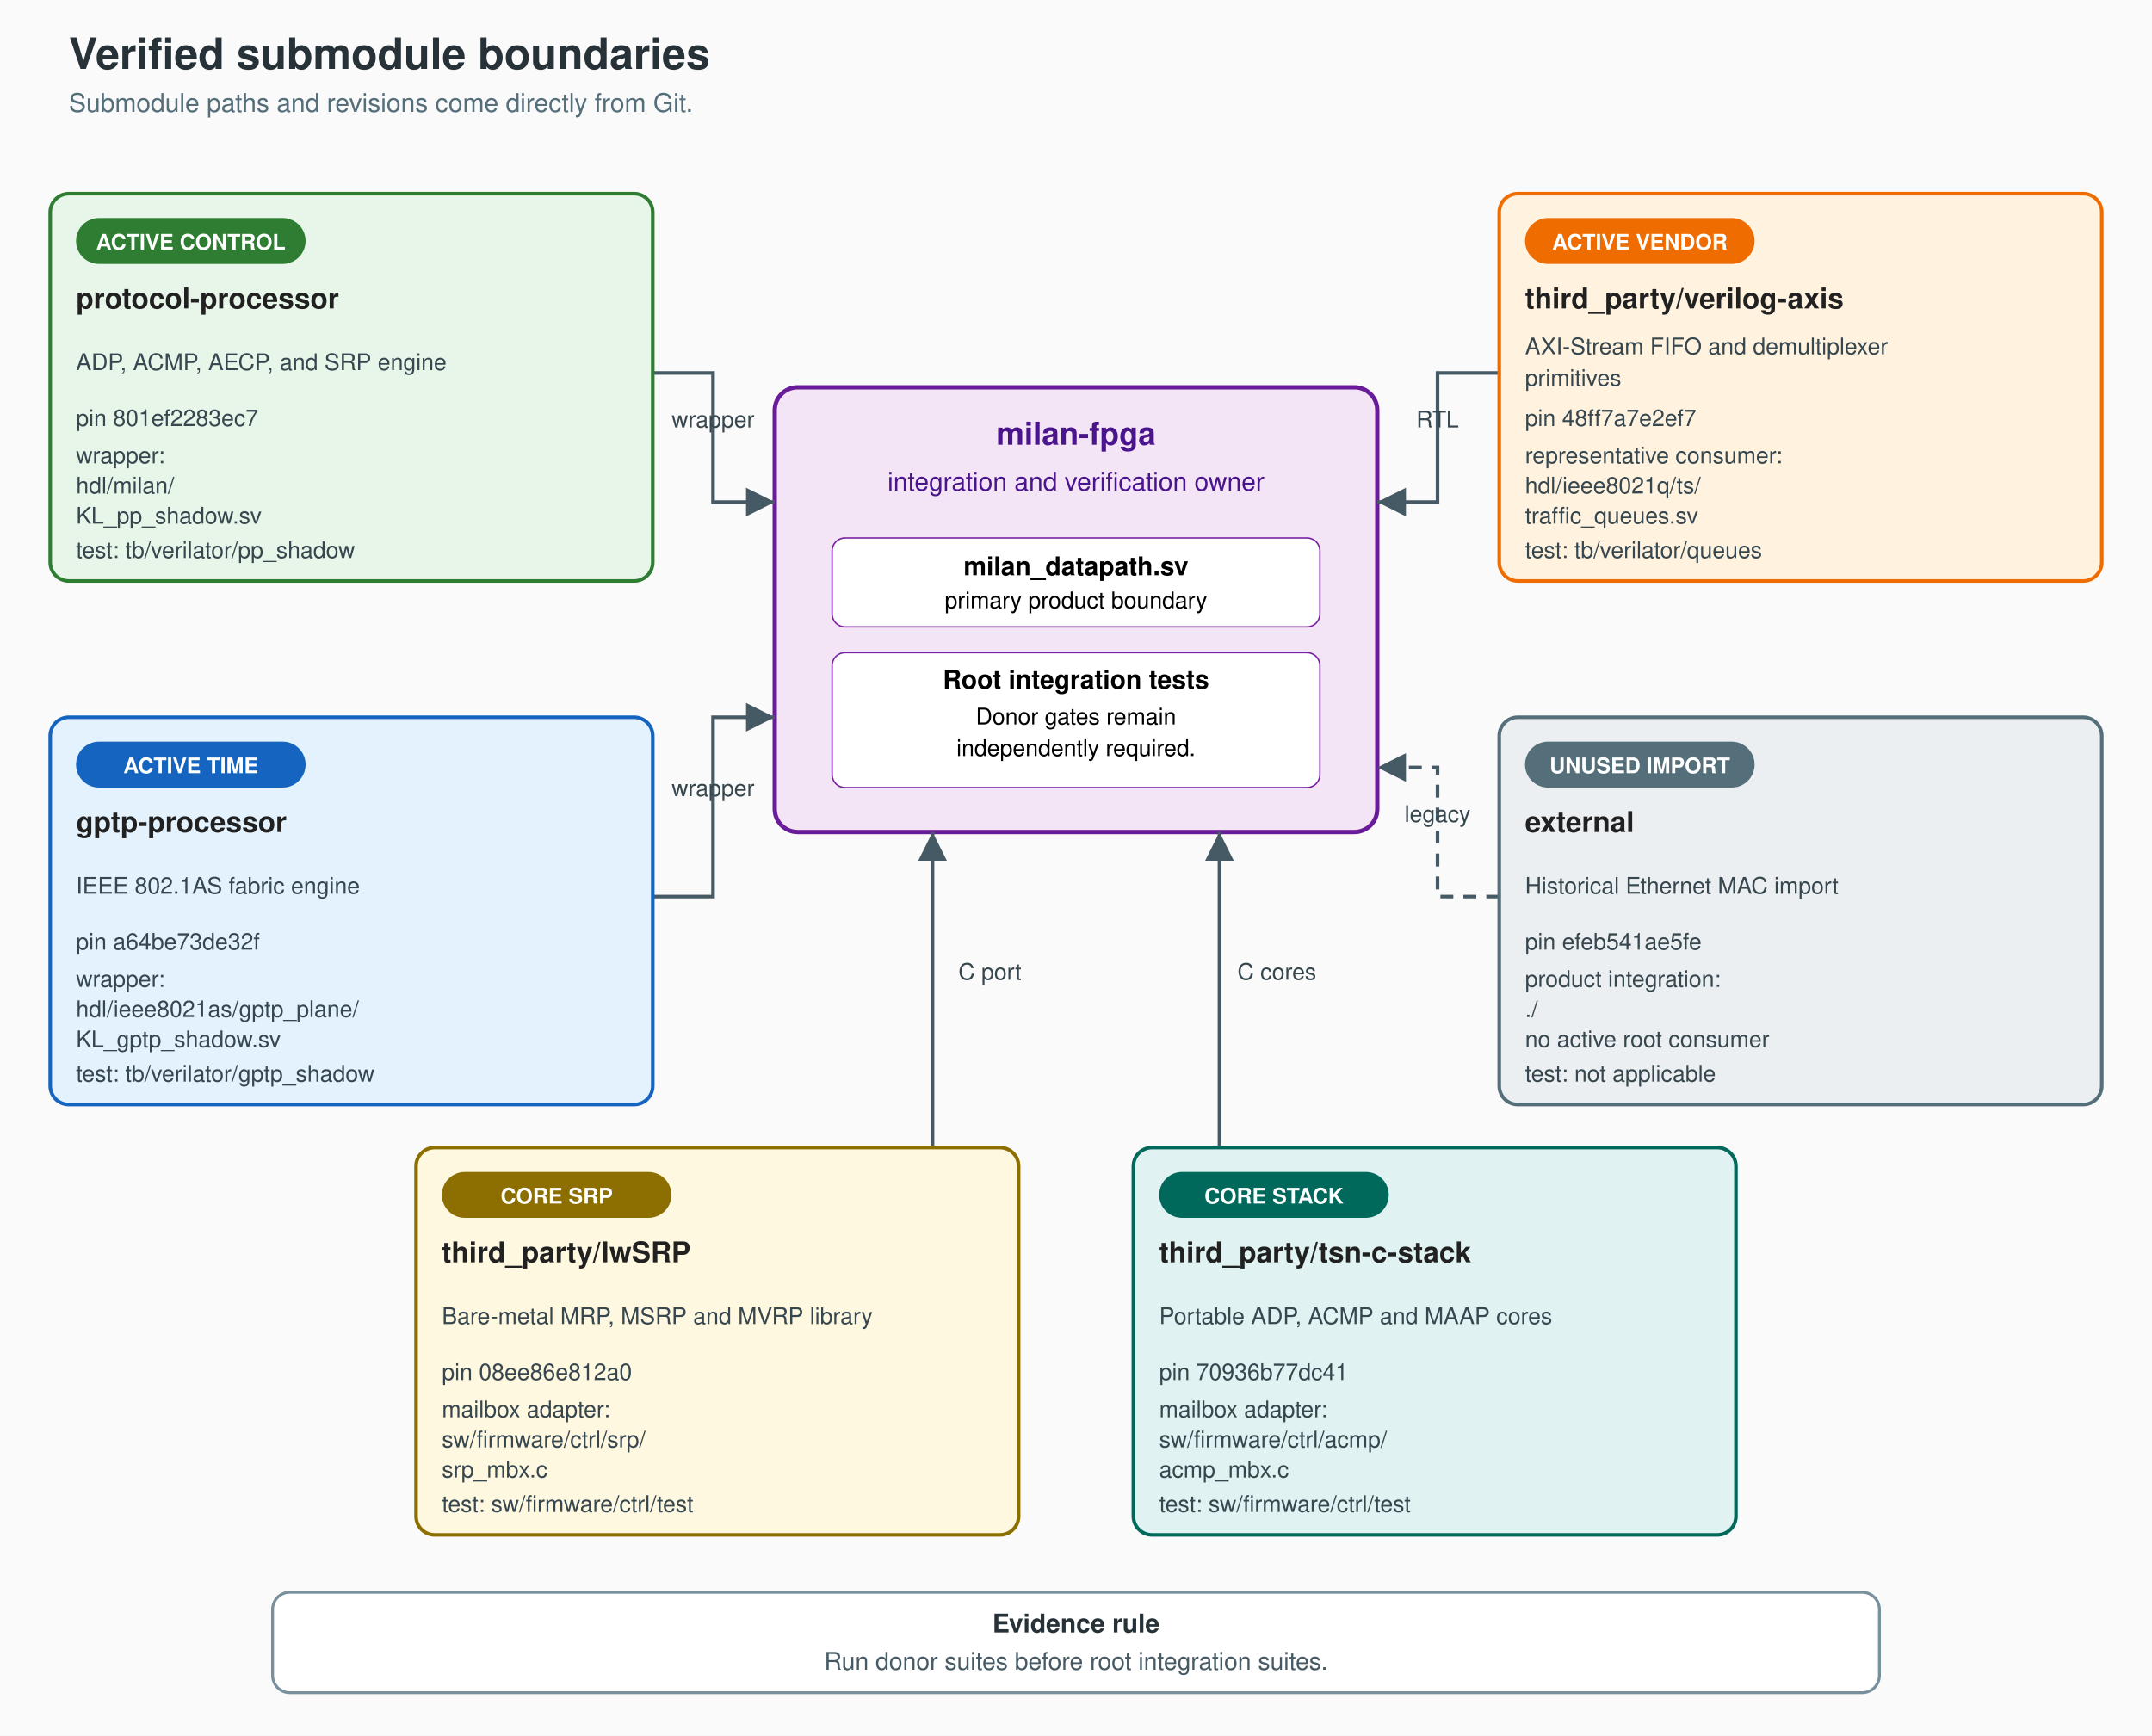
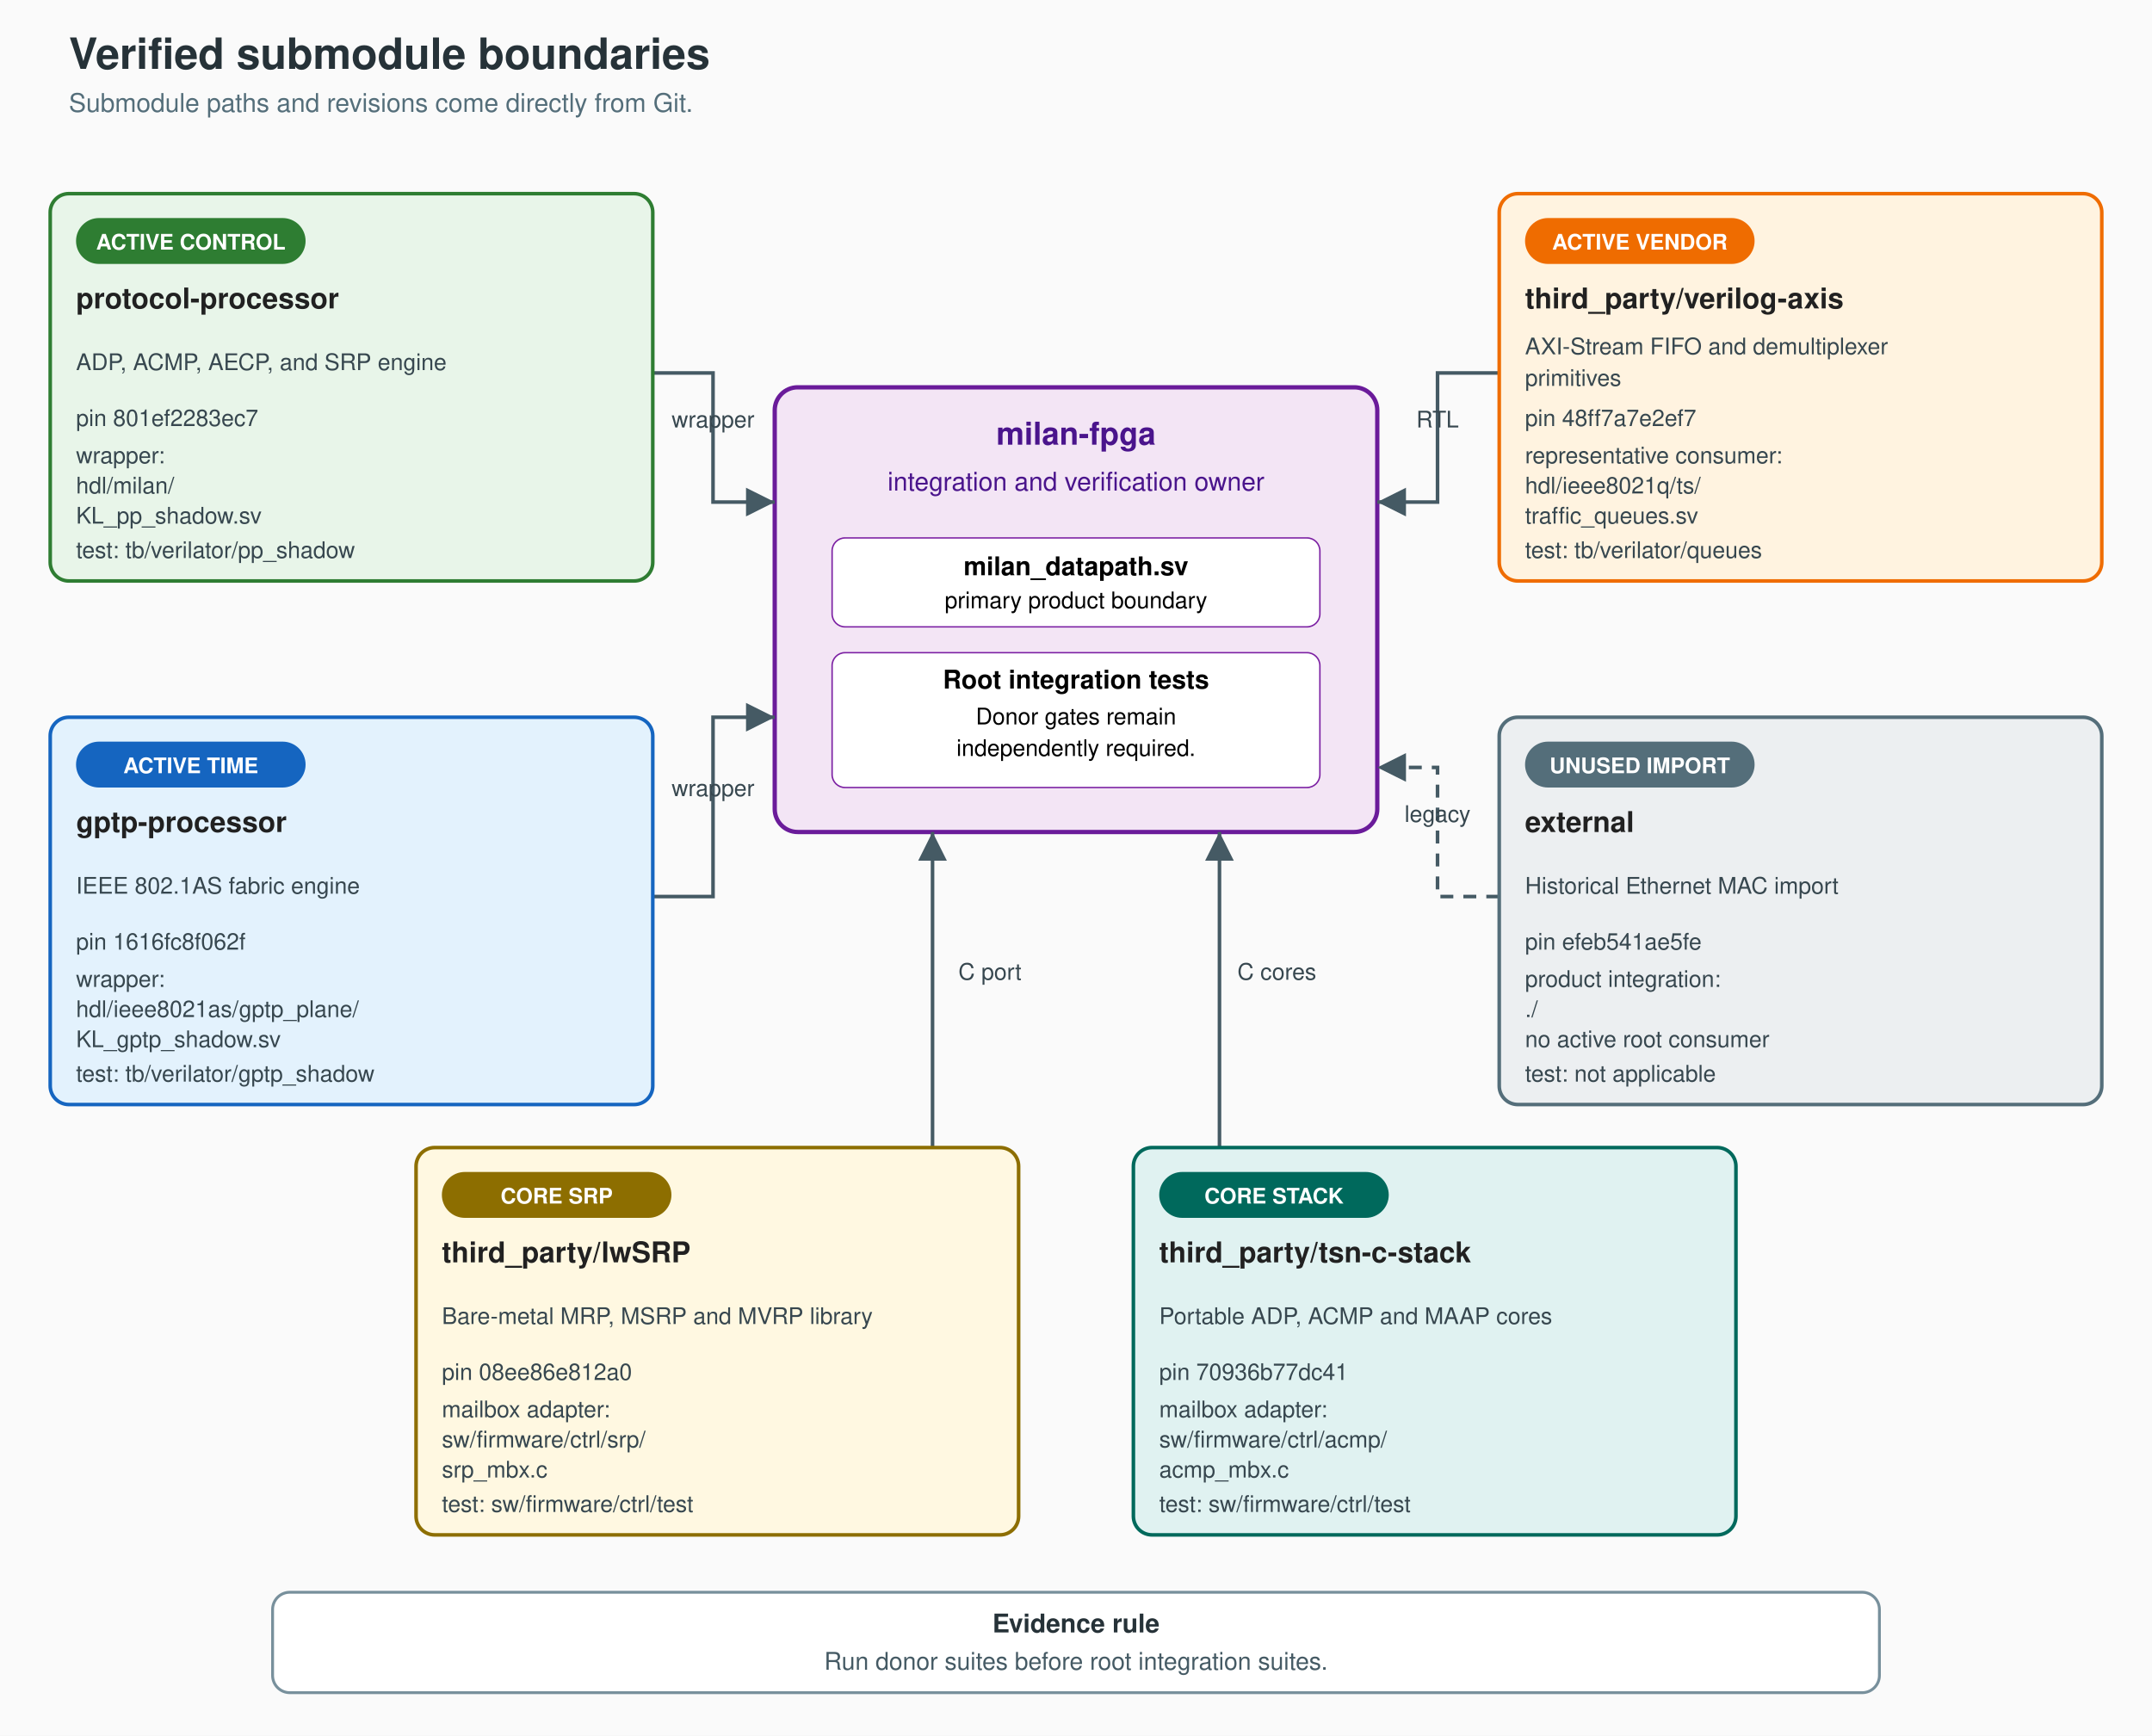
<svg xmlns="http://www.w3.org/2000/svg" width="1500" height="1210" viewBox="0 0 1500 1210" font-family="Helvetica,Arial,sans-serif">
  <rect width="1500" height="1210" fill="#FAFAFA" />
  <defs>
    <marker id="arrow" markerWidth="12" markerHeight="12" refX="8" refY="4" orient="auto">
      <path d="M0,0 L8,4 L0,8 Z" fill="#455A64" />
    </marker>
  </defs>
  <text x="48" y="48" font-size="30" font-weight="bold" fill="#263238">Verified submodule boundaries</text>
  <text x="48" y="78" font-size="18" fill="#546E7A">Submodule paths and revisions come directly from Git.</text>
  <rect x="540" y="270" width="420" height="310" rx="16" fill="#F3E5F5" stroke="#6A1B9A" stroke-width="3" />
  <text x="750" y="310" text-anchor="middle" font-size="22" font-weight="bold" fill="#4A148C">milan-fpga</text>
  <text x="750" y="342" text-anchor="middle" font-size="18" fill="#4A148C">integration and verification owner</text>
  <rect x="580" y="375" width="340" height="62" rx="9" fill="#FFFFFF" stroke="#7B1FA2" />
  <text x="750" y="401" text-anchor="middle" font-size="18" font-weight="bold">milan_datapath.sv</text>
  <text x="750" y="424" text-anchor="middle" font-size="16">primary product boundary</text>
  <rect x="580" y="455" width="340" height="94" rx="9" fill="#FFFFFF" stroke="#7B1FA2" />
  <text x="750" y="480" text-anchor="middle" font-size="18" font-weight="bold">Root integration tests</text>
  <text x="750" y="505" text-anchor="middle" font-size="16">Donor gates remain</text>
  <text x="750" y="527" text-anchor="middle" font-size="16">independently required.</text>
  <path d="M455,260 L497,260 L497,350 L540,350" fill="none" stroke="#455A64" stroke-width="2.5" marker-end="url(#arrow)" />
  <text x="497" y="298" text-anchor="middle" font-size="16" fill="#37474F">wrapper</text>
  <path d="M455,625 L497,625 L497,500 L540,500" fill="none" stroke="#455A64" stroke-width="2.5" marker-end="url(#arrow)" />
  <text x="497" y="555" text-anchor="middle" font-size="16" fill="#37474F">wrapper</text>
  <path d="M1045,260 L1002,260 L1002,350 L960,350" fill="none" stroke="#455A64" stroke-width="2.5" marker-end="url(#arrow)" />
  <text x="1002" y="298" text-anchor="middle" font-size="16" fill="#37474F">RTL</text>
  <path d="M1045,625 L1002,625 L1002,535 L960,535" fill="none" stroke="#455A64" stroke-width="2.5" marker-end="url(#arrow)" stroke-dasharray="9,7" />
  <text x="1002" y="573" text-anchor="middle" font-size="16" fill="#37474F">legacy</text>
  <path d="M650,800 L650,800 L650,580 L650,580" fill="none" stroke="#455A64" stroke-width="2.5" marker-end="url(#arrow)" />
  <text x="690" y="683" text-anchor="middle" font-size="16" fill="#37474F">C port</text>
  <path d="M850,800 L850,800 L850,580 L850,580" fill="none" stroke="#455A64" stroke-width="2.5" marker-end="url(#arrow)" />
  <text x="890" y="683" text-anchor="middle" font-size="16" fill="#37474F">C cores</text>
  <rect x="35" y="135" width="420" height="270" rx="13" fill="#E8F5E9" stroke="#2E7D32" stroke-width="2.5" />
  <rect x="53" y="152" width="160" height="32" rx="16" fill="#2E7D32" />
  <text x="133" y="174" text-anchor="middle" font-size="15" font-weight="bold" fill="#FFFFFF">ACTIVE CONTROL</text>
  <text x="53" y="215" font-size="20" font-weight="bold" fill="#212121">protocol-processor</text>
  <text x="53" y="258" font-size="16" fill="#37474F">ADP, ACMP, AECP, and SRP engine</text>
  <text x="53" y="297" font-size="16" fill="#37474F">pin 801ef2283ec7</text>
  <text x="53" y="323" font-size="16" fill="#37474F">wrapper:</text>
  <text x="53" y="344" font-size="16" fill="#37474F">hdl/milan/</text>
  <text x="53" y="365" font-size="16" fill="#37474F">KL_pp_shadow.sv</text>
  <text x="53" y="389" font-size="16" fill="#37474F">test: tb/verilator/pp_shadow</text>
  <rect x="35" y="500" width="420" height="270" rx="13" fill="#E3F2FD" stroke="#1565C0" stroke-width="2.5" />
  <rect x="53" y="517" width="160" height="32" rx="16" fill="#1565C0" />
  <text x="133" y="539" text-anchor="middle" font-size="15" font-weight="bold" fill="#FFFFFF">ACTIVE TIME</text>
  <text x="53" y="580" font-size="20" font-weight="bold" fill="#212121">gptp-processor</text>
  <text x="53" y="623" font-size="16" fill="#37474F">IEEE 802.1AS fabric engine</text>
-   <text x="53" y="662" font-size="16" fill="#37474F">pin a64be73de32f</text>
+   <text x="53" y="662" font-size="16" fill="#37474F">pin 1616fc8f062f</text>
  <text x="53" y="688" font-size="16" fill="#37474F">wrapper:</text>
  <text x="53" y="709" font-size="16" fill="#37474F">hdl/ieee8021as/gptp_plane/</text>
  <text x="53" y="730" font-size="16" fill="#37474F">KL_gptp_shadow.sv</text>
  <text x="53" y="754" font-size="16" fill="#37474F">test: tb/verilator/gptp_shadow</text>
  <rect x="1045" y="135" width="420" height="270" rx="13" fill="#FFF3E0" stroke="#EF6C00" stroke-width="2.5" />
  <rect x="1063" y="152" width="160" height="32" rx="16" fill="#EF6C00" />
  <text x="1143" y="174" text-anchor="middle" font-size="15" font-weight="bold" fill="#FFFFFF">ACTIVE VENDOR</text>
  <text x="1063" y="215" font-size="20" font-weight="bold" fill="#212121">third_party/verilog-axis</text>
  <text x="1063" y="247" font-size="16" fill="#37474F">AXI-Stream FIFO and demultiplexer</text>
  <text x="1063" y="269" font-size="16" fill="#37474F">primitives</text>
  <text x="1063" y="297" font-size="16" fill="#37474F">pin 48ff7a7e2ef7</text>
  <text x="1063" y="323" font-size="16" fill="#37474F">representative consumer:</text>
  <text x="1063" y="344" font-size="16" fill="#37474F">hdl/ieee8021q/ts/</text>
  <text x="1063" y="365" font-size="16" fill="#37474F">traffic_queues.sv</text>
  <text x="1063" y="389" font-size="16" fill="#37474F">test: tb/verilator/queues</text>
  <rect x="1045" y="500" width="420" height="270" rx="13" fill="#ECEFF1" stroke="#546E7A" stroke-width="2.5" />
  <rect x="1063" y="517" width="160" height="32" rx="16" fill="#546E7A" />
  <text x="1143" y="539" text-anchor="middle" font-size="15" font-weight="bold" fill="#FFFFFF">UNUSED IMPORT</text>
  <text x="1063" y="580" font-size="20" font-weight="bold" fill="#212121">external</text>
  <text x="1063" y="623" font-size="16" fill="#37474F">Historical Ethernet MAC import</text>
  <text x="1063" y="662" font-size="16" fill="#37474F">pin efeb541ae5fe</text>
  <text x="1063" y="688" font-size="16" fill="#37474F">product integration:</text>
  <text x="1063" y="709" font-size="16" fill="#37474F">./</text>
  <text x="1063" y="730" font-size="16" fill="#37474F">no active root consumer</text>
  <text x="1063" y="754" font-size="16" fill="#37474F">test: not applicable</text>
  <rect x="290" y="800" width="420" height="270" rx="13" fill="#FFF8E1" stroke="#8D6E00" stroke-width="2.5" />
  <rect x="308" y="817" width="160" height="32" rx="16" fill="#8D6E00" />
  <text x="388" y="839" text-anchor="middle" font-size="15" font-weight="bold" fill="#FFFFFF">CORE SRP</text>
  <text x="308" y="880" font-size="20" font-weight="bold" fill="#212121">third_party/lwSRP</text>
  <text x="308" y="923" font-size="16" fill="#37474F">Bare-metal MRP, MSRP and MVRP library</text>
  <text x="308" y="962" font-size="16" fill="#37474F">pin 08ee86e812a0</text>
  <text x="308" y="988" font-size="16" fill="#37474F">mailbox adapter:</text>
  <text x="308" y="1009" font-size="16" fill="#37474F">sw/firmware/ctrl/srp/</text>
  <text x="308" y="1030" font-size="16" fill="#37474F">srp_mbx.c</text>
  <text x="308" y="1054" font-size="16" fill="#37474F">test: sw/firmware/ctrl/test</text>
  <rect x="790" y="800" width="420" height="270" rx="13" fill="#E0F2F1" stroke="#00695C" stroke-width="2.5" />
  <rect x="808" y="817" width="160" height="32" rx="16" fill="#00695C" />
  <text x="888" y="839" text-anchor="middle" font-size="15" font-weight="bold" fill="#FFFFFF">CORE STACK</text>
  <text x="808" y="880" font-size="20" font-weight="bold" fill="#212121">third_party/tsn-c-stack</text>
  <text x="808" y="923" font-size="16" fill="#37474F">Portable ADP, ACMP and MAAP cores</text>
  <text x="808" y="962" font-size="16" fill="#37474F">pin 70936b77dc41</text>
  <text x="808" y="988" font-size="16" fill="#37474F">mailbox adapter:</text>
  <text x="808" y="1009" font-size="16" fill="#37474F">sw/firmware/ctrl/acmp/</text>
  <text x="808" y="1030" font-size="16" fill="#37474F">acmp_mbx.c</text>
  <text x="808" y="1054" font-size="16" fill="#37474F">test: sw/firmware/ctrl/test</text>
  <rect x="190" y="1110" width="1120" height="70" rx="12" fill="#FFFFFF" stroke="#78909C" stroke-width="2" />
  <text x="750" y="1138" text-anchor="middle" font-size="18" font-weight="bold" fill="#263238">Evidence rule</text>
  <text x="750" y="1164" text-anchor="middle" font-size="17" fill="#455A64">Run donor suites before root integration suites.</text>
</svg>
